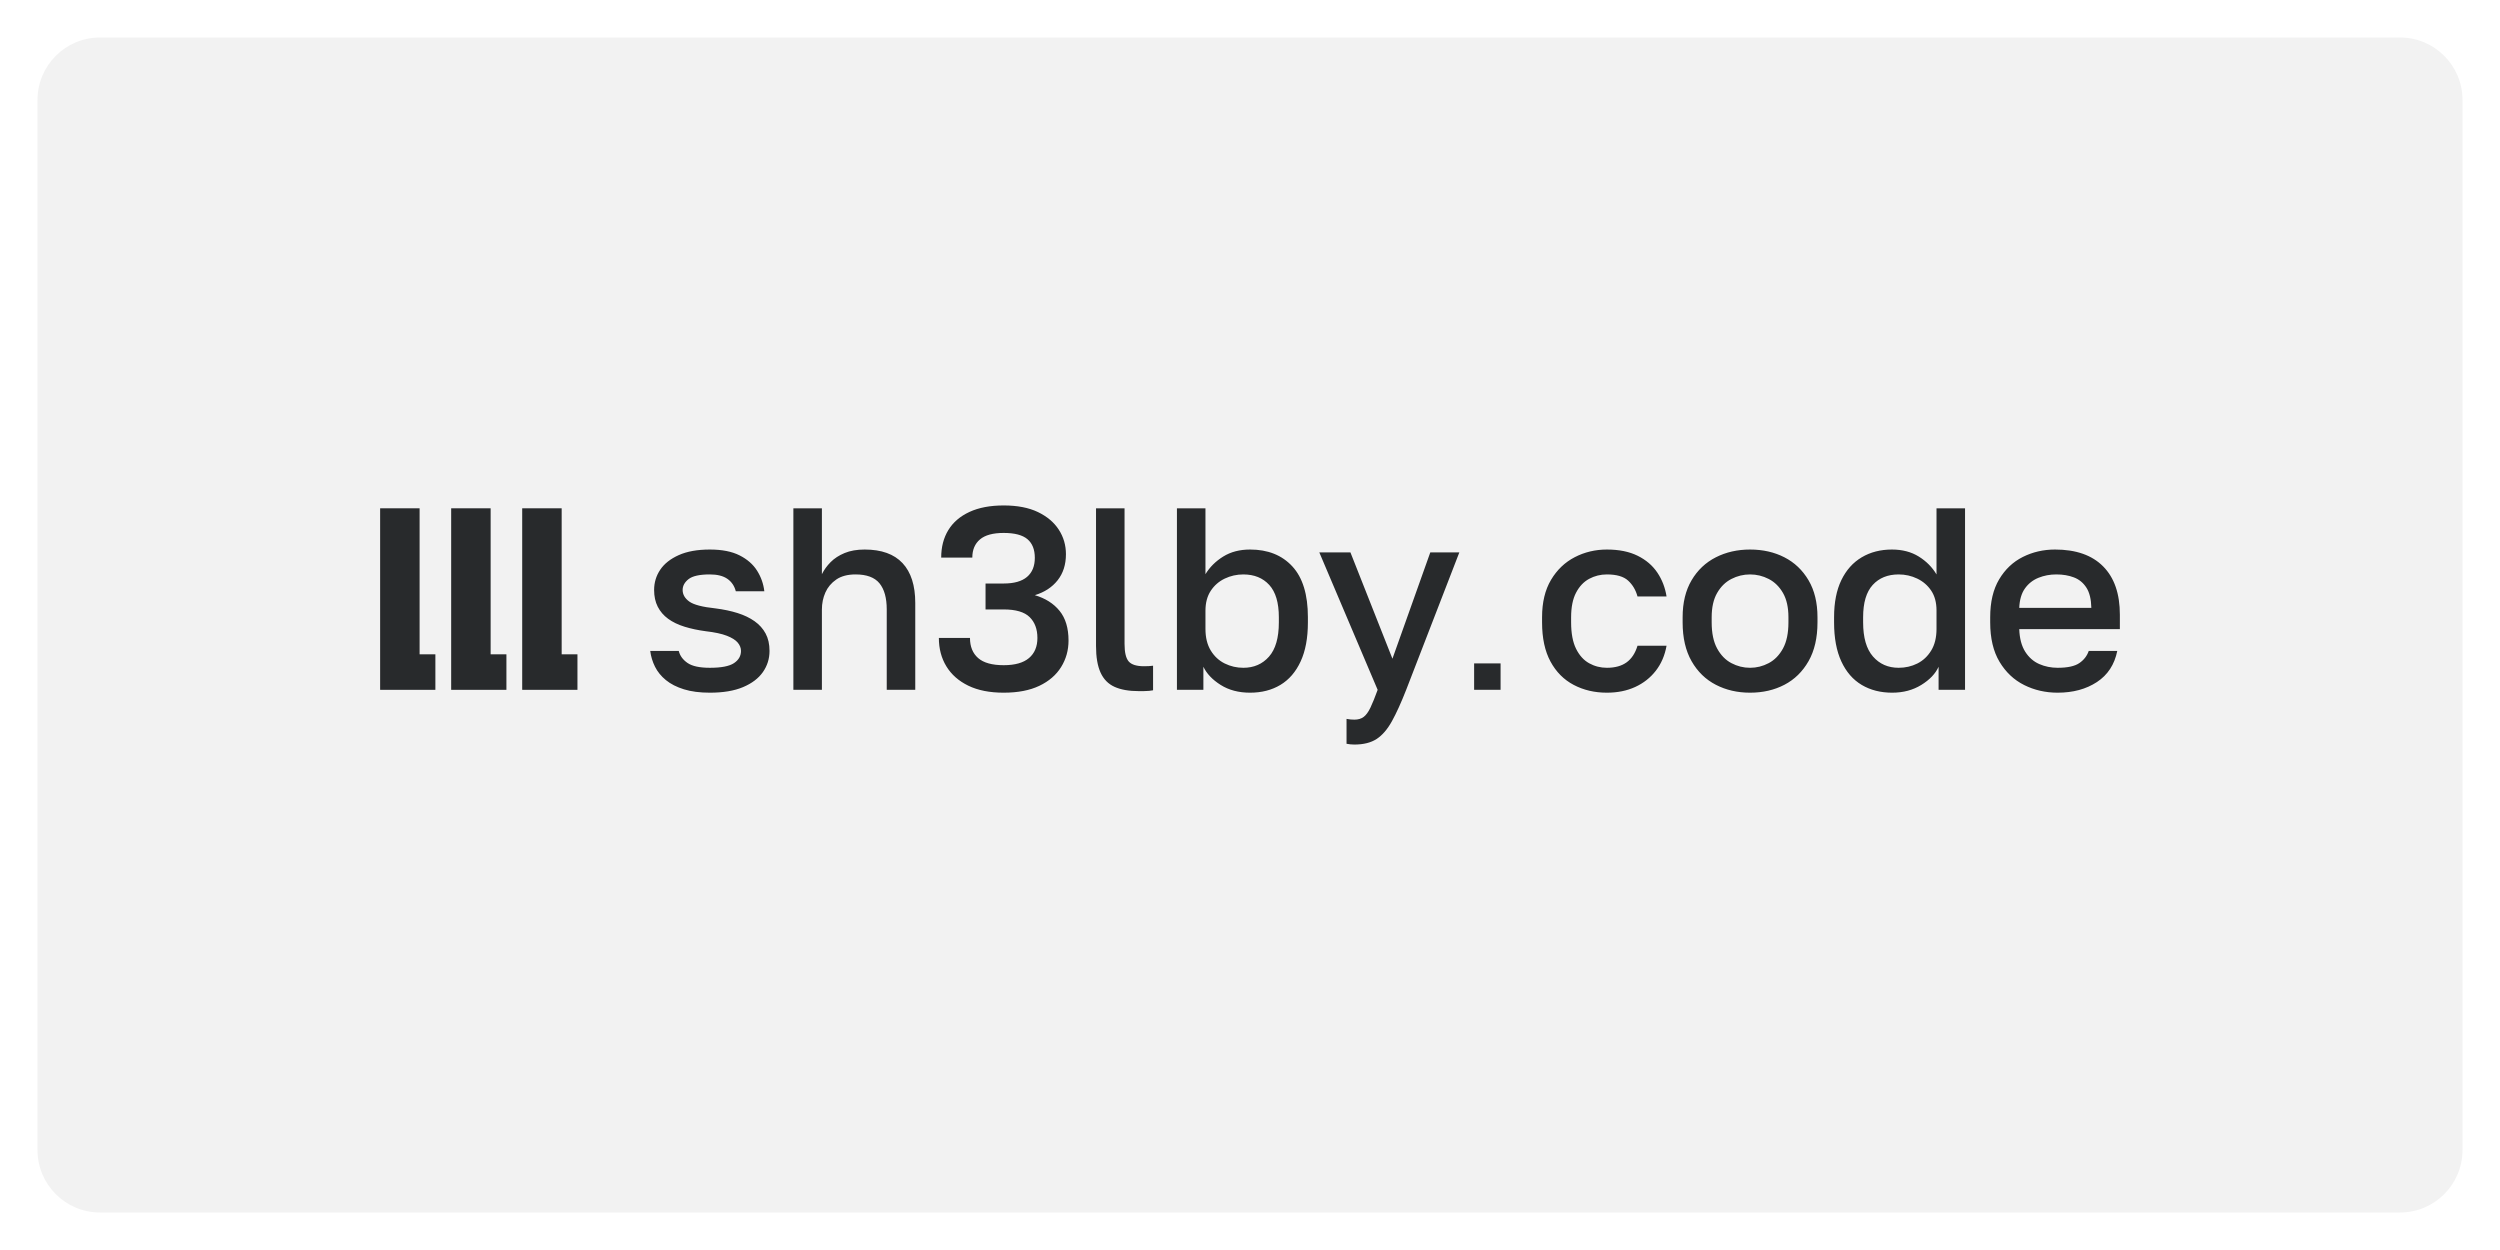
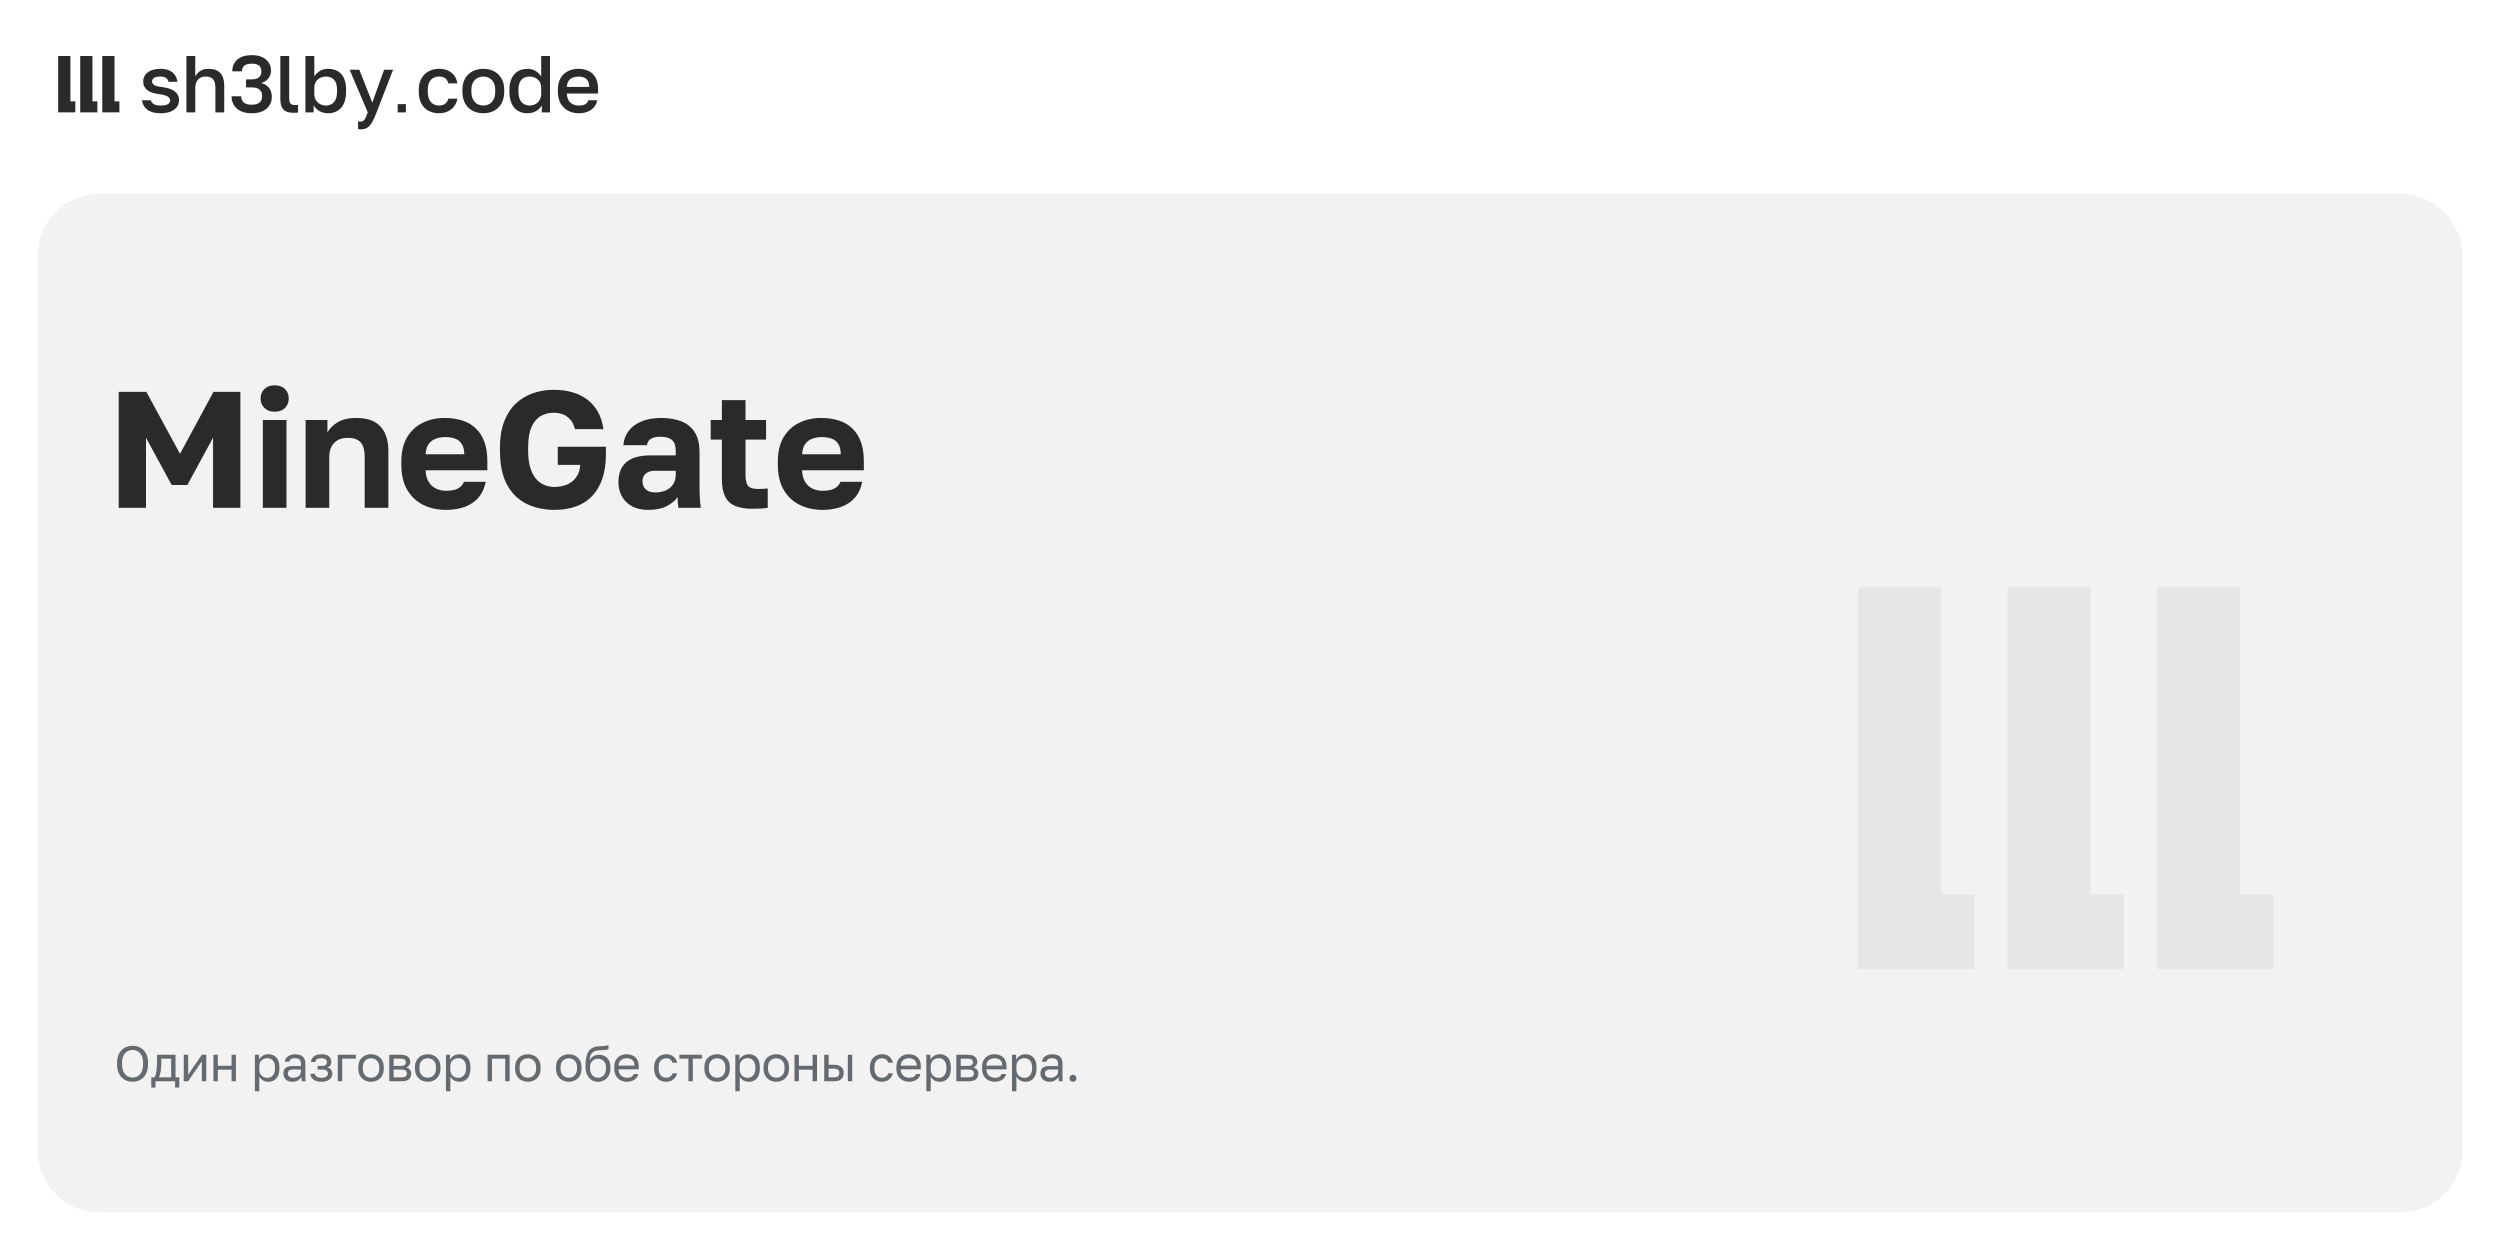
<svg xmlns="http://www.w3.org/2000/svg" width="1600" height="800" viewBox="0 0 1600 800" role="img">
  <rect x="0" y="0" width="1600" height="800" fill="#FFFFFF" />
-   <rect x="24" y="24" width="1552" height="752" fill="#F2F2F2" rx="40" />
-   <g transform="translate(220.0 293.5463) scale(0.8316692)">
+   <g transform="translate(30 26) scale(0.2581042)">
    <path fill="#282A2C" d="M28 36H68V184H84V220H28Z M100 36H140V184H156V220H100Z M172 36H212V184H228V220H172Z" transform="translate(6.741866 10.86334) scale(0.7592191)" />
    <path fill="#282A2C" d="M270 11Q212 11 170.0 -2.0Q128 -15 100.5 -37.5Q73 -60 58.5 -89.0Q44 -118 40 -150H150Q157 -122 184.0 -103.5Q211 -85 270 -85Q336 -85 363.0 -103.0Q390 -121 390 -150Q390 -167 377.5 -182.0Q365 -197 335.5 -208.5Q306 -220 254 -226Q209 -232 172.0 -243.5Q135 -255 109.0 -274.0Q83 -293 69.0 -320.5Q55 -348 55 -385Q55 -428 78.5 -463.0Q102 -498 150.0 -519.5Q198 -541 270 -541Q340 -541 384.5 -518.5Q429 -496 452.0 -459.5Q475 -423 480 -380H370Q362 -411 337.5 -428.0Q313 -445 270 -445Q211 -445 188.0 -427.0Q165 -409 165 -385Q165 -359 190.5 -340.5Q216 -322 292 -314Q339 -308 377.0 -296.0Q415 -284 442.5 -264.5Q470 -245 485.0 -217.0Q500 -189 500 -150Q500 -105 474.5 -68.5Q449 -32 398.0 -10.5Q347 11 270 11Z M592 0V-700H702V-446Q714.419 -471.053 735.71 -492.526Q757 -514 789.5 -527.5Q822 -541 867 -541Q964 -541 1013.0 -488.519Q1062.0 -436.038 1062 -335V0H952V-310Q952.0 -376.6 924.0 -410.8Q896 -445 831.76 -445.0Q786 -445 757.423 -425.357Q728.845 -405.714 715.423 -375.357Q702 -345 702 -310V0Z M1403 11Q1322 11 1266.5 -16.0Q1211 -43 1182.0 -90.5Q1153 -138 1153 -200H1273Q1273 -150 1304.5 -122.5Q1336 -95 1403 -95Q1468 -95 1500.5 -122.5Q1533 -150 1533 -200Q1533 -251 1503.0 -280.5Q1473 -310 1403 -310H1333V-410H1403Q1463 -410 1493.0 -435.5Q1523 -461 1523 -509Q1523 -557 1494.5 -581.0Q1466 -605 1403 -605Q1341 -605 1311.5 -580.0Q1282 -555 1282 -510H1162Q1162 -571 1189.5 -616.0Q1217 -661 1271.0 -686.0Q1325 -711 1403 -711Q1482 -711 1535.0 -685.5Q1588 -660 1615.5 -617.5Q1643 -575 1643 -523Q1643 -463 1611.0 -422.5Q1579 -382 1523 -365Q1584 -347 1618.5 -304.5Q1653 -262 1653 -190Q1653 -134 1624.5 -88.0Q1596 -42 1540.5 -15.5Q1485 11 1403 11Z M1924 5Q1867 5 1830.5 -11.5Q1794 -28 1776.5 -66.5Q1759 -105 1759 -169V-700H1869V-177Q1869 -128 1885.0 -109.5Q1901 -91 1944 -91Q1955 -91 1963.0 -91.5Q1971 -92 1979 -93V1.779Q1974 3 1963.5 4.0Q1953 5 1942.283 5.0Q1931.565 5.0 1924 5Z M2353 11Q2287 11 2239.5 -19.0Q2192 -49 2173 -89V0H2071V-700H2181V-446Q2206 -487 2249.5 -514.0Q2293 -541 2353 -541Q2456 -541 2516.0 -476.0Q2576 -411 2576 -280V-260Q2576 -170 2548.0 -109.5Q2520 -49 2470.0 -19.0Q2420 11 2353 11ZM2327 -85Q2388 -85 2426.0 -128.0Q2464 -171 2464 -260V-280Q2464 -364 2427.0 -404.5Q2390 -445 2327 -445Q2289 -445 2255.5 -429.0Q2222 -413 2201.5 -382.0Q2181 -351 2181 -305V-235Q2181 -185 2201.5 -151.5Q2222 -118 2255.5 -101.5Q2289 -85 2327 -85Z M2755 211Q2740 211 2725 208V112Q2740 115 2755 115Q2777 115 2791.0 104.5Q2805 94 2817.0 69.0Q2829 44 2845 0L2620 -530H2740L2902 -120L3048 -530H3160L2955 0Q2926 74 2900.0 121.0Q2874 168 2841.0 189.5Q2808 211 2755 211Z M3217 0h102v-102h-102Z M3729 11Q3658 11 3601.0 -19.0Q3544 -49 3511.5 -109.0Q3479 -169 3479 -260V-280Q3479 -366 3513.5 -424.0Q3548 -482 3605.0 -511.5Q3662 -541 3729 -541Q3799 -541 3847.5 -517.0Q3896 -493 3923.5 -452.0Q3951 -411 3959 -360H3847Q3837 -397 3811.0 -421.0Q3785 -445 3729 -445Q3692 -445 3660.5 -428.0Q3629 -411 3610.0 -374.5Q3591 -338 3591 -280V-260Q3591 -197 3610.0 -158.5Q3629 -120 3660.5 -102.5Q3692 -85 3729 -85Q3776 -85 3805.0 -106.0Q3834 -127 3847 -170H3959Q3949 -114 3917.5 -73.5Q3886 -33 3838.0 -11.0Q3790 11 3729 11Z M4281 11Q4208 11 4149.0 -19.5Q4090 -50 4055.5 -110.5Q4021 -171 4021 -260V-280Q4021 -364 4055.5 -422.5Q4090 -481 4149.0 -511.0Q4208 -541 4281 -541Q4355 -541 4413.5 -511.0Q4472 -481 4506.5 -422.5Q4541 -364 4541 -280V-260Q4541 -171 4506.5 -110.5Q4472 -50 4413.5 -19.5Q4355 11 4281 11ZM4281 -85Q4319 -85 4353.0 -103.0Q4387 -121 4408.0 -159.5Q4429 -198 4429 -260V-280Q4429 -337 4408.0 -373.5Q4387 -410 4353.0 -427.5Q4319 -445 4281 -445Q4243 -445 4209.0 -427.5Q4175 -410 4154.0 -373.5Q4133 -337 4133 -280V-260Q4133 -198 4154.0 -159.5Q4175 -121 4209.0 -103.0Q4243 -85 4281 -85Z M4829 11Q4762 11 4711.5 -19.0Q4661 -49 4633.0 -109.5Q4605 -170 4605 -260V-280Q4605 -365 4633.0 -423.0Q4661 -481 4711.5 -511.0Q4762 -541 4828 -541Q4888 -541 4931.5 -514.0Q4975 -487 5000 -445V-700H5110V0H5008V-89Q4990 -49 4941.5 -19.0Q4893 11 4829 11ZM4854 -85Q4893 -85 4926.0 -101.5Q4959 -118 4979.5 -151.5Q5000 -185 5000 -235V-306Q5000 -352 4979.5 -382.5Q4959 -413 4925.5 -429.0Q4892 -445 4854 -445Q4791 -445 4754.0 -404.5Q4717 -364 4717 -280V-260Q4717 -172 4755.0 -128.5Q4793 -85 4854 -85Z M5467 11Q5397 11 5338.0 -18.5Q5279 -48 5243.0 -108.0Q5207 -168 5207 -260V-280Q5207 -368 5241.5 -426.0Q5276 -484 5333.0 -512.5Q5390 -541 5457 -541Q5578 -541 5642.5 -476.0Q5707 -411 5707 -290V-234H5319Q5321 -180 5342.0 -147.0Q5363 -114 5396.0 -99.5Q5429 -85 5467 -85Q5524 -85 5550.5 -103.0Q5577 -121 5587 -150H5697Q5681 -71 5618.5 -30.0Q5556 11 5467 11ZM5462 -445Q5425 -445 5393.0 -432.0Q5361 -419 5341.0 -391.0Q5321 -363 5319 -316H5597Q5596 -366 5578.0 -394.0Q5560 -422 5530.0 -433.5Q5500 -445 5462 -445Z" transform="translate(227.8612 177.8915) scale(0.1995662)" />
  </g>
+   <rect x="24" y="124" width="1552" height="652" fill="#F2F2F2" rx="40" />
+   <g opacity="0.06">
+     <path fill="#282A2C" d="M28 36H68V184H84V220H28Z M100 36H140V184H156V220H100Z M172 36H212V184H228V220H172Z" transform="translate(1152 328) scale(1.328125)" />
+   </g>
+   <path fill="#282A2C" d="M7.976 0.0V-74.2H25.67L47.219 -34.547L68.626 -74.2H85.842V0.0H68.343V-44.855L51.914 -14.615H41.87L25.44 -44.855V0.0Z M100.226 0.0V-56.18H115.358V0.0ZM107.814 -61.506Q103.663 -61.506 101.227 -63.876Q98.791 -66.245 98.791 -69.946Q98.791 -73.648 101.218 -76.031Q103.645 -78.414 107.775 -78.414Q111.942 -78.414 114.368 -76.044Q116.793 -73.675 116.793 -69.974Q116.793 -66.272 114.379 -63.889Q111.965 -61.506 107.814 -61.506Z M127.604 0.0V-56.18H141.544V-48.234Q143.659 -52.033 148.13 -54.767Q152.601 -57.501 160.27 -57.501Q170.424 -57.501 175.492 -52.038Q180.56 -46.576 180.56 -36.265V0.0H165.393V-32.86Q165.393 -38.783 162.916 -41.773Q160.438 -44.763 154.588 -44.763Q150.443 -44.763 147.812 -43.108Q145.181 -41.454 143.959 -38.762Q142.736 -36.071 142.736 -32.86V0.0Z M217.443 1.321Q209.506 1.321 203.007 -1.813Q196.508 -4.947 192.685 -11.377Q188.863 -17.808 188.863 -27.56V-29.68Q188.863 -39.008 192.526 -45.136Q196.19 -51.264 202.466 -54.382Q208.742 -57.501 216.383 -57.501Q229.969 -57.501 236.936 -50.429Q243.903 -43.358 243.903 -29.985V-24.049H204.357Q204.542 -19.438 206.399 -16.496Q208.256 -13.555 211.169 -12.23Q214.082 -10.905 217.443 -10.905Q222.456 -10.905 225.194 -12.424Q227.933 -13.943 228.94 -16.655H242.843Q241.147 -7.729 234.478 -3.204Q227.809 1.321 217.443 1.321ZM216.913 -45.275Q213.768 -45.275 210.92 -44.239Q208.071 -43.204 206.333 -40.788Q204.595 -38.372 204.41 -34.251H229.147Q229.094 -38.637 227.427 -41.042Q225.76 -43.447 223.043 -44.361Q220.327 -45.275 216.913 -45.275Z M286.863 1.321Q276.926 1.321 269.009 -2.535Q261.092 -6.391 256.527 -14.76Q251.963 -23.13 251.963 -36.57V-38.69Q251.963 -48.296 254.681 -55.297Q257.4 -62.297 262.183 -66.765Q266.966 -71.232 273.172 -73.376Q279.377 -75.521 286.369 -75.521Q292.751 -75.521 298.102 -74.01Q303.452 -72.5 307.635 -69.437Q311.818 -66.374 314.538 -61.641Q317.259 -56.909 318.195 -50.376H300.007Q298.841 -54.599 296.631 -56.865Q294.42 -59.13 291.786 -59.989Q289.151 -60.848 286.369 -60.848Q281.837 -60.848 278.118 -58.742Q274.4 -56.635 272.204 -51.818Q270.009 -47.002 270.009 -38.69V-36.57Q270.009 -30.175 271.352 -25.762Q272.695 -21.35 275.009 -18.601Q277.323 -15.852 280.38 -14.602Q283.436 -13.352 286.863 -13.352Q291.121 -13.352 294.723 -14.811Q298.324 -16.271 300.694 -19.436Q303.064 -22.6 303.346 -27.498H288.983V-39.088H319.785V-34.45Q319.785 -25.047 317.387 -18.292Q314.989 -11.536 310.627 -7.162Q306.266 -2.787 300.233 -0.733Q294.199 1.321 286.863 1.321Z M346.726 1.321Q340.732 1.321 336.484 -0.985Q332.235 -3.29 330.009 -7.352Q327.783 -11.413 327.783 -16.43Q327.783 -24.839 332.842 -29.188Q337.901 -33.536 348.148 -33.536H364.485V-36.04Q364.485 -41.358 362.03 -43.422Q359.574 -45.487 354.733 -45.487Q350.378 -45.487 348.364 -44.041Q346.351 -42.594 346.108 -40.055H330.963Q331.281 -44.97 334.134 -48.93Q336.987 -52.89 342.329 -55.195Q347.671 -57.501 355.263 -57.501Q362.639 -57.501 368.114 -55.321Q373.588 -53.141 376.647 -48.323Q379.705 -43.504 379.705 -35.404V-14.31Q379.705 -9.858 379.888 -6.519Q380.072 -3.18 380.496 0.0H366.181Q365.881 -2.085 365.777 -3.394Q365.673 -4.704 365.673 -6.886Q363.297 -3.454 358.684 -1.067Q354.071 1.321 346.726 1.321ZM351.553 -9.845Q355.016 -9.845 357.988 -11.099Q360.961 -12.353 362.723 -14.928Q364.485 -17.503 364.485 -21.2V-23.704H351.023Q347.247 -23.704 345.213 -21.825Q343.179 -19.946 343.179 -17.106Q343.179 -13.837 345.242 -11.841Q347.304 -9.845 351.553 -9.845Z M413.58 0.618Q406.827 0.618 402.466 -1.228Q398.104 -3.074 396.05 -7.288Q393.996 -11.501 393.996 -18.524V-43.654H386.855V-56.18H393.996V-68.9H409.128V-56.18H422.285V-43.654H409.128V-20.957Q409.128 -16.143 410.755 -14.105Q412.382 -12.066 416.985 -12.066Q420.165 -12.066 423.345 -12.384V0.061Q421.331 0.3 419.154 0.459Q416.976 0.618 413.58 0.618Z M458.395 1.321Q450.458 1.321 443.959 -1.813Q437.46 -4.947 433.637 -11.377Q429.815 -17.808 429.815 -27.56V-29.68Q429.815 -39.008 433.478 -45.136Q437.142 -51.264 443.418 -54.382Q449.694 -57.501 457.335 -57.501Q470.921 -57.501 477.888 -50.429Q484.855 -43.358 484.855 -29.985V-24.049H445.309Q445.494 -19.438 447.351 -16.496Q449.208 -13.555 452.121 -12.23Q455.034 -10.905 458.395 -10.905Q463.408 -10.905 466.146 -12.424Q468.885 -13.943 469.892 -16.655H483.795Q482.099 -7.729 475.43 -3.204Q468.761 1.321 458.395 1.321ZM457.865 -45.275Q454.72 -45.275 451.872 -44.239Q449.023 -43.204 447.285 -40.788Q445.547 -38.372 445.362 -34.251H470.099Q470.046 -38.637 468.379 -41.042Q466.712 -43.447 463.995 -44.361Q461.279 -45.275 457.865 -45.275Z" transform="translate(68 325)" />
+   <path fill="#646A6E" d="M11.84 0.32Q9.92 0.32 8.144 -0.336Q6.368 -0.992 4.96 -2.368Q3.552 -3.744 2.736 -5.888Q1.92 -8.032 1.92 -11.04V-11.68Q1.92 -14.56 2.736 -16.64Q3.552 -18.72 4.96 -20.08Q6.368 -21.44 8.144 -22.08Q9.92 -22.72 11.84 -22.72Q13.76 -22.72 15.536 -22.08Q17.312 -21.44 18.72 -20.08Q20.128 -18.72 20.944 -16.64Q21.76 -14.56 21.76 -11.68V-11.04Q21.76 -8.032 20.944 -5.888Q20.128 -3.744 18.72 -2.368Q17.312 -0.992 15.536 -0.336Q13.76 0.32 11.84 0.32ZM11.84 -2.368Q13.6 -2.368 15.12 -3.232Q16.64 -4.096 17.6 -6.016Q18.56 -7.936 18.56 -11.04V-11.68Q18.56 -14.624 17.6 -16.464Q16.64 -18.304 15.12 -19.168Q13.6 -20.032 11.84 -20.032Q10.112 -20.032 8.576 -19.168Q7.04 -18.304 6.08 -16.464Q5.12 -14.624 5.12 -11.68V-11.04Q5.12 -7.936 6.08 -6.016Q7.04 -4.096 8.576 -3.232Q10.112 -2.368 11.84 -2.368Z M23.82 4.0V-2.496H25.9Q26.38 -3.136 26.732 -4.656Q27.084 -6.176 27.292 -8.224Q27.5 -10.272 27.5 -12.48V-16.96H39.34V-2.496H41.74V4.0H39.052V0.0H26.508V4.0ZM28.78 -2.496H36.524V-14.464H30.252V-11.84Q30.252 -9.152 29.884 -6.64Q29.516 -4.128 28.78 -2.496Z M44.6 0.0V-16.96H47.416V-4.16L56.184 -16.96H59.0V0.0H56.184V-12.8L47.416 0.0Z M63.62 0.0V-16.96H66.436V-9.888H75.204V-16.96H78.02V0.0H75.204V-7.392H66.436V0.0Z  M90.14 6.4V-16.96H92.764V-13.76Q93.628 -15.456 95.18 -16.368Q96.732 -17.28 98.78 -17.28Q101.98 -17.28 103.9 -15.184Q105.82 -13.088 105.82 -8.96V-8.32Q105.82 -5.44 104.94 -3.52Q104.06 -1.6 102.476 -0.64Q100.892 0.32 98.78 0.32Q96.604 0.32 95.148 -0.64Q93.692 -1.6 92.956 -3.04V6.4ZM98.14 -2.176Q100.22 -2.176 101.612 -3.744Q103.004 -5.312 103.004 -8.32V-8.96Q103.004 -11.744 101.612 -13.264Q100.22 -14.784 98.14 -14.784Q96.604 -14.784 95.436 -14.144Q94.268 -13.504 93.612 -12.4Q92.956 -11.296 92.956 -9.92V-7.36Q92.956 -5.824 93.612 -4.656Q94.268 -3.488 95.436 -2.832Q96.604 -2.176 98.14 -2.176Z M114.152 0.32Q112.296 0.32 111.0 -0.368Q109.704 -1.056 109.032 -2.256Q108.36 -3.456 108.36 -4.96Q108.36 -7.488 109.848 -8.608Q111.336 -9.728 114.12 -9.728H119.624V-10.88Q119.624 -13.056 118.648 -13.888Q117.672 -14.72 115.72 -14.72Q113.896 -14.72 113.064 -14.032Q112.232 -13.344 112.136 -12.48H109.32Q109.416 -13.856 110.248 -14.928Q111.08 -16.0 112.52 -16.64Q113.96 -17.28 115.88 -17.28Q117.896 -17.28 119.368 -16.656Q120.84 -16.032 121.64 -14.704Q122.44 -13.376 122.44 -11.2V-4.32Q122.44 -2.976 122.456 -1.968Q122.472 -0.96 122.6 0.0H120.136Q120.04 -0.736 120.008 -1.392Q119.976 -2.048 119.976 -2.88Q119.304 -1.536 117.8 -0.608Q116.296 0.32 114.152 0.32ZM114.76 -2.24Q116.104 -2.24 117.208 -2.72Q118.312 -3.2 118.968 -4.128Q119.624 -5.056 119.624 -6.4V-7.552H114.6Q113.032 -7.552 112.136 -6.928Q111.24 -6.304 111.24 -4.96Q111.24 -3.776 112.088 -3.008Q112.936 -2.24 114.76 -2.24Z M132.66 0.32Q130.548 0.32 129.012 -0.288Q127.476 -0.896 126.612 -2.048Q125.748 -3.2 125.62 -4.8H128.436Q128.596 -3.968 129.14 -3.392Q129.684 -2.816 130.58 -2.528Q131.476 -2.24 132.66 -2.24Q134.868 -2.24 135.876 -2.992Q136.884 -3.744 136.884 -4.8Q136.884 -6.048 136.052 -6.768Q135.22 -7.488 133.172 -7.488H130.26V-9.792H132.98Q134.74 -9.792 135.492 -10.464Q136.244 -11.136 136.244 -12.352Q136.244 -13.312 135.348 -14.016Q134.452 -14.72 132.66 -14.72Q130.708 -14.72 129.828 -14.096Q128.948 -13.472 128.756 -12.32H125.94Q126.068 -13.76 126.9 -14.88Q127.732 -16.0 129.204 -16.64Q130.676 -17.28 132.66 -17.28Q135.924 -17.28 137.492 -15.904Q139.06 -14.528 139.06 -12.352Q139.06 -11.136 138.452 -10.224Q137.844 -9.312 136.5 -8.8Q138.292 -8.32 138.996 -7.264Q139.7 -6.208 139.7 -4.8Q139.7 -3.424 138.9 -2.256Q138.1 -1.088 136.548 -0.384Q134.996 0.32 132.66 0.32Z M143.2 0.0V-16.96H154.72V-14.464H146.016V0.0Z M164.46 0.32Q162.316 0.32 160.444 -0.624Q158.572 -1.568 157.436 -3.488Q156.3 -5.408 156.3 -8.32V-8.96Q156.3 -11.712 157.436 -13.568Q158.572 -15.424 160.444 -16.352Q162.316 -17.28 164.46 -17.28Q166.636 -17.28 168.492 -16.352Q170.348 -15.424 171.484 -13.568Q172.62 -11.712 172.62 -8.96V-8.32Q172.62 -5.408 171.484 -3.488Q170.348 -1.568 168.492 -0.624Q166.636 0.32 164.46 0.32ZM164.46 -2.24Q165.772 -2.24 166.972 -2.832Q168.172 -3.424 168.956 -4.768Q169.74 -6.112 169.74 -8.32V-8.96Q169.74 -11.008 168.956 -12.272Q168.172 -13.536 166.972 -14.128Q165.772 -14.72 164.46 -14.72Q163.18 -14.72 161.964 -14.128Q160.748 -13.536 159.964 -12.272Q159.18 -11.008 159.18 -8.96V-8.32Q159.18 -6.112 159.964 -4.768Q160.748 -3.424 161.964 -2.832Q163.18 -2.24 164.46 -2.24Z M176.12 0.0V-16.96H183.48Q185.592 -16.96 186.936 -16.368Q188.28 -15.776 188.92 -14.736Q189.56 -13.696 189.56 -12.32Q189.56 -11.2 188.84 -10.192Q188.12 -9.184 187 -8.8Q188.568 -8.416 189.384 -7.344Q190.2 -6.272 190.2 -4.832Q190.2 -2.624 188.728 -1.312Q187.256 0.0 184.12 0.0ZM178.936 -2.496H184.12Q185.912 -2.496 186.648 -3.136Q187.384 -3.776 187.384 -4.96Q187.384 -6.176 186.648 -6.832Q185.912 -7.488 184.12 -7.488H178.936ZM178.936 -9.792H183.48Q185.304 -9.792 186.024 -10.432Q186.744 -11.072 186.744 -12.192Q186.744 -13.248 186.024 -13.856Q185.304 -14.464 183.48 -14.464H178.936Z M200.74 0.32Q198.596 0.32 196.724 -0.624Q194.852 -1.568 193.716 -3.488Q192.58 -5.408 192.58 -8.32V-8.96Q192.58 -11.712 193.716 -13.568Q194.852 -15.424 196.724 -16.352Q198.596 -17.28 200.74 -17.28Q202.916 -17.28 204.772 -16.352Q206.628 -15.424 207.764 -13.568Q208.9 -11.712 208.9 -8.96V-8.32Q208.9 -5.408 207.764 -3.488Q206.628 -1.568 204.772 -0.624Q202.916 0.32 200.74 0.32ZM200.74 -2.24Q202.052 -2.24 203.252 -2.832Q204.452 -3.424 205.236 -4.768Q206.02 -6.112 206.02 -8.32V-8.96Q206.02 -11.008 205.236 -12.272Q204.452 -13.536 203.252 -14.128Q202.052 -14.72 200.74 -14.72Q199.46 -14.72 198.244 -14.128Q197.028 -13.536 196.244 -12.272Q195.46 -11.008 195.46 -8.96V-8.32Q195.46 -6.112 196.244 -4.768Q197.028 -3.424 198.244 -2.832Q199.46 -2.24 200.74 -2.24Z M212.4 6.4V-16.96H215.024V-13.76Q215.888 -15.456 217.44 -16.368Q218.992 -17.28 221.04 -17.28Q224.24 -17.28 226.16 -15.184Q228.08 -13.088 228.08 -8.96V-8.32Q228.08 -5.44 227.2 -3.52Q226.32 -1.6 224.736 -0.64Q223.152 0.32 221.04 0.32Q218.864 0.32 217.408 -0.64Q215.952 -1.6 215.216 -3.04V6.4ZM220.4 -2.176Q222.48 -2.176 223.872 -3.744Q225.264 -5.312 225.264 -8.32V-8.96Q225.264 -11.744 223.872 -13.264Q222.48 -14.784 220.4 -14.784Q218.864 -14.784 217.696 -14.144Q216.528 -13.504 215.872 -12.4Q215.216 -11.296 215.216 -9.92V-7.36Q215.216 -5.824 215.872 -4.656Q216.528 -3.488 217.696 -2.832Q218.864 -2.176 220.4 -2.176Z  M239.08 0.0V-16.96H253.16V0.0H250.344V-14.464H241.896V0.0Z M264.82 0.32Q262.676 0.32 260.804 -0.624Q258.932 -1.568 257.796 -3.488Q256.66 -5.408 256.66 -8.32V-8.96Q256.66 -11.712 257.796 -13.568Q258.932 -15.424 260.804 -16.352Q262.676 -17.28 264.82 -17.28Q266.996 -17.28 268.852 -16.352Q270.708 -15.424 271.844 -13.568Q272.98 -11.712 272.98 -8.96V-8.32Q272.98 -5.408 271.844 -3.488Q270.708 -1.568 268.852 -0.624Q266.996 0.32 264.82 0.32ZM264.82 -2.24Q266.132 -2.24 267.332 -2.832Q268.532 -3.424 269.316 -4.768Q270.1 -6.112 270.1 -8.32V-8.96Q270.1 -11.008 269.316 -12.272Q268.532 -13.536 267.332 -14.128Q266.132 -14.72 264.82 -14.72Q263.54 -14.72 262.324 -14.128Q261.108 -13.536 260.324 -12.272Q259.54 -11.008 259.54 -8.96V-8.32Q259.54 -6.112 260.324 -4.768Q261.108 -3.424 262.324 -2.832Q263.54 -2.24 264.82 -2.24Z  M291.02 0.32Q288.876 0.32 287.004 -0.624Q285.132 -1.568 283.996 -3.488Q282.86 -5.408 282.86 -8.32V-8.96Q282.86 -11.712 283.996 -13.568Q285.132 -15.424 287.004 -16.352Q288.876 -17.28 291.02 -17.28Q293.196 -17.28 295.052 -16.352Q296.908 -15.424 298.044 -13.568Q299.18 -11.712 299.18 -8.96V-8.32Q299.18 -5.408 298.044 -3.488Q296.908 -1.568 295.052 -0.624Q293.196 0.32 291.02 0.32ZM291.02 -2.24Q292.332 -2.24 293.532 -2.832Q294.732 -3.424 295.516 -4.768Q296.3 -6.112 296.3 -8.32V-8.96Q296.3 -11.008 295.516 -12.272Q294.732 -13.536 293.532 -14.128Q292.332 -14.72 291.02 -14.72Q289.74 -14.72 288.524 -14.128Q287.308 -13.536 286.524 -12.272Q285.74 -11.008 285.74 -8.96V-8.32Q285.74 -6.112 286.524 -4.768Q287.308 -3.424 288.524 -2.832Q289.74 -2.24 291.02 -2.24Z M309.72 0.32Q307.48 0.32 305.672 -0.816Q303.864 -1.952 302.792 -4.096Q301.72 -6.24 301.72 -9.28V-9.92Q301.72 -13.76 302.504 -16.48Q303.288 -19.2 305.176 -20.72Q307.064 -22.24 310.36 -22.4Q311.704 -22.464 312.824 -22.512Q313.944 -22.56 314.84 -22.704Q315.736 -22.848 316.44 -23.2V-20.48Q316.12 -20.288 315.4 -20.16Q314.68 -20.032 313.56 -19.952Q312.44 -19.872 310.84 -19.808Q308.792 -19.776 307.4 -19.136Q306.008 -18.496 305.24 -17.088Q304.472 -15.68 304.28 -13.28Q304.792 -14.432 305.688 -15.248Q306.584 -16.064 307.768 -16.512Q308.952 -16.96 310.36 -16.96Q312.536 -16.96 314.184 -16.0Q315.832 -15.04 316.776 -13.248Q317.72 -11.456 317.72 -8.96V-8.32Q317.72 -5.696 316.68 -3.76Q315.64 -1.824 313.832 -0.752Q312.024 0.32 309.72 0.32ZM309.72 -2.24Q311.96 -2.24 313.4 -3.792Q314.84 -5.344 314.84 -8.32V-8.96Q314.84 -11.424 313.4 -12.912Q311.96 -14.4 309.72 -14.4Q307.48 -14.4 306.04 -12.912Q304.6 -11.424 304.6 -8.96V-8.32Q304.6 -6.432 305.288 -5.072Q305.976 -3.712 307.144 -2.976Q308.312 -2.24 309.72 -2.24Z M328.26 0.32Q326.116 0.32 324.244 -0.608Q322.372 -1.536 321.236 -3.456Q320.1 -5.376 320.1 -8.32V-8.96Q320.1 -11.776 321.188 -13.616Q322.276 -15.456 324.068 -16.368Q325.86 -17.28 327.94 -17.28Q331.684 -17.28 333.732 -15.232Q335.78 -13.184 335.78 -9.44V-7.648H322.916Q322.916 -5.664 323.732 -4.48Q324.548 -3.296 325.78 -2.768Q327.012 -2.24 328.26 -2.24Q330.18 -2.24 331.22 -2.88Q332.26 -3.52 332.708 -4.64H335.46Q334.948 -2.208 332.948 -0.944Q330.948 0.32 328.26 0.32ZM328.1 -14.72Q326.788 -14.72 325.604 -14.224Q324.42 -13.728 323.668 -12.672Q322.916 -11.616 322.916 -9.952H333.124Q333.092 -11.712 332.404 -12.752Q331.716 -13.792 330.596 -14.256Q329.476 -14.72 328.1 -14.72Z  M353.34 0.32Q351.164 0.32 349.42 -0.624Q347.676 -1.568 346.668 -3.488Q345.66 -5.408 345.66 -8.32V-8.96Q345.66 -11.712 346.748 -13.568Q347.836 -15.424 349.596 -16.352Q351.356 -17.28 353.34 -17.28Q355.356 -17.28 356.812 -16.56Q358.268 -15.84 359.164 -14.608Q360.06 -13.376 360.38 -11.84H357.5Q356.988 -13.056 356.076 -13.888Q355.164 -14.72 353.34 -14.72Q352.092 -14.72 351.004 -14.128Q349.916 -13.536 349.228 -12.272Q348.54 -11.008 348.54 -8.96V-8.32Q348.54 -6.144 349.228 -4.8Q349.916 -3.456 351.004 -2.848Q352.092 -2.24 353.34 -2.24Q354.908 -2.24 355.98 -3.008Q357.052 -3.776 357.5 -5.12H360.38Q359.996 -3.456 359.004 -2.224Q358.012 -0.992 356.572 -0.336Q355.132 0.32 353.34 0.32Z M367.592 0.0V-14.464H361.8V-16.96H376.2V-14.464H370.408V0.0Z M385.94 0.32Q383.796 0.32 381.924 -0.624Q380.052 -1.568 378.916 -3.488Q377.78 -5.408 377.78 -8.32V-8.96Q377.78 -11.712 378.916 -13.568Q380.052 -15.424 381.924 -16.352Q383.796 -17.28 385.94 -17.28Q388.116 -17.28 389.972 -16.352Q391.828 -15.424 392.964 -13.568Q394.1 -11.712 394.1 -8.96V-8.32Q394.1 -5.408 392.964 -3.488Q391.828 -1.568 389.972 -0.624Q388.116 0.32 385.94 0.32ZM385.94 -2.24Q387.252 -2.24 388.452 -2.832Q389.652 -3.424 390.436 -4.768Q391.22 -6.112 391.22 -8.32V-8.96Q391.22 -11.008 390.436 -12.272Q389.652 -13.536 388.452 -14.128Q387.252 -14.72 385.94 -14.72Q384.66 -14.72 383.444 -14.128Q382.228 -13.536 381.444 -12.272Q380.66 -11.008 380.66 -8.96V-8.32Q380.66 -6.112 381.444 -4.768Q382.228 -3.424 383.444 -2.832Q384.66 -2.24 385.94 -2.24Z M397.6 6.4V-16.96H400.224V-13.76Q401.088 -15.456 402.64 -16.368Q404.192 -17.28 406.24 -17.28Q409.44 -17.28 411.36 -15.184Q413.28 -13.088 413.28 -8.96V-8.32Q413.28 -5.44 412.4 -3.52Q411.52 -1.6 409.936 -0.64Q408.352 0.32 406.24 0.32Q404.064 0.32 402.608 -0.64Q401.152 -1.6 400.416 -3.04V6.4ZM405.6 -2.176Q407.68 -2.176 409.072 -3.744Q410.464 -5.312 410.464 -8.32V-8.96Q410.464 -11.744 409.072 -13.264Q407.68 -14.784 405.6 -14.784Q404.064 -14.784 402.896 -14.144Q401.728 -13.504 401.072 -12.4Q400.416 -11.296 400.416 -9.92V-7.36Q400.416 -5.824 401.072 -4.656Q401.728 -3.488 402.896 -2.832Q404.064 -2.176 405.6 -2.176Z M423.82 0.32Q421.676 0.32 419.804 -0.624Q417.932 -1.568 416.796 -3.488Q415.66 -5.408 415.66 -8.32V-8.96Q415.66 -11.712 416.796 -13.568Q417.932 -15.424 419.804 -16.352Q421.676 -17.28 423.82 -17.28Q425.996 -17.28 427.852 -16.352Q429.708 -15.424 430.844 -13.568Q431.98 -11.712 431.98 -8.96V-8.32Q431.98 -5.408 430.844 -3.488Q429.708 -1.568 427.852 -0.624Q425.996 0.32 423.82 0.32ZM423.82 -2.24Q425.132 -2.24 426.332 -2.832Q427.532 -3.424 428.316 -4.768Q429.1 -6.112 429.1 -8.32V-8.96Q429.1 -11.008 428.316 -12.272Q427.532 -13.536 426.332 -14.128Q425.132 -14.72 423.82 -14.72Q422.54 -14.72 421.324 -14.128Q420.108 -13.536 419.324 -12.272Q418.54 -11.008 418.54 -8.96V-8.32Q418.54 -6.112 419.324 -4.768Q420.108 -3.424 421.324 -2.832Q422.54 -2.24 423.82 -2.24Z M435.48 0.0V-16.96H438.296V-9.888H447.064V-16.96H449.88V0.0H447.064V-7.392H438.296V0.0Z M454.5 0.0V-16.96H457.316V-10.56H460.74Q463.94 -10.56 465.46 -9.152Q466.98 -7.744 466.98 -5.248Q466.98 -3.648 466.308 -2.464Q465.636 -1.28 464.26 -0.64Q462.884 0.0 460.74 0.0ZM457.316 -2.496H460.58Q462.564 -2.496 463.364 -3.2Q464.164 -3.904 464.164 -5.28Q464.164 -6.656 463.364 -7.36Q462.564 -8.064 460.58 -8.064H457.316ZM469.604 0.0V-16.96H472.42V0.0Z  M491.42 0.32Q489.244 0.32 487.5 -0.624Q485.756 -1.568 484.748 -3.488Q483.74 -5.408 483.74 -8.32V-8.96Q483.74 -11.712 484.828 -13.568Q485.916 -15.424 487.676 -16.352Q489.436 -17.28 491.42 -17.28Q493.436 -17.28 494.892 -16.56Q496.348 -15.84 497.244 -14.608Q498.14 -13.376 498.46 -11.84H495.58Q495.068 -13.056 494.156 -13.888Q493.244 -14.72 491.42 -14.72Q490.172 -14.72 489.084 -14.128Q487.996 -13.536 487.308 -12.272Q486.62 -11.008 486.62 -8.96V-8.32Q486.62 -6.144 487.308 -4.8Q487.996 -3.456 489.084 -2.848Q490.172 -2.24 491.42 -2.24Q492.988 -2.24 494.06 -3.008Q495.132 -3.776 495.58 -5.12H498.46Q498.076 -3.456 497.084 -2.224Q496.092 -0.992 494.652 -0.336Q493.212 0.32 491.42 0.32Z M508.84 0.32Q506.696 0.32 504.824 -0.608Q502.952 -1.536 501.816 -3.456Q500.68 -5.376 500.68 -8.32V-8.96Q500.68 -11.776 501.768 -13.616Q502.856 -15.456 504.648 -16.368Q506.44 -17.28 508.52 -17.28Q512.264 -17.28 514.312 -15.232Q516.36 -13.184 516.36 -9.44V-7.648H503.496Q503.496 -5.664 504.312 -4.48Q505.128 -3.296 506.36 -2.768Q507.592 -2.24 508.84 -2.24Q510.76 -2.24 511.8 -2.88Q512.84 -3.52 513.288 -4.64H516.04Q515.528 -2.208 513.528 -0.944Q511.528 0.32 508.84 0.32ZM508.68 -14.72Q507.368 -14.72 506.184 -14.224Q505 -13.728 504.248 -12.672Q503.496 -11.616 503.496 -9.952H513.704Q513.672 -11.712 512.984 -12.752Q512.296 -13.792 511.176 -14.256Q510.056 -14.72 508.68 -14.72Z M519.86 6.4V-16.96H522.484V-13.76Q523.348 -15.456 524.9 -16.368Q526.452 -17.28 528.5 -17.28Q531.7 -17.28 533.62 -15.184Q535.54 -13.088 535.54 -8.96V-8.32Q535.54 -5.44 534.66 -3.52Q533.78 -1.6 532.196 -0.64Q530.612 0.32 528.5 0.32Q526.324 0.32 524.868 -0.64Q523.412 -1.6 522.676 -3.04V6.4ZM527.86 -2.176Q529.94 -2.176 531.332 -3.744Q532.724 -5.312 532.724 -8.32V-8.96Q532.724 -11.744 531.332 -13.264Q529.94 -14.784 527.86 -14.784Q526.324 -14.784 525.156 -14.144Q523.988 -13.504 523.332 -12.4Q522.676 -11.296 522.676 -9.92V-7.36Q522.676 -5.824 523.332 -4.656Q523.988 -3.488 525.156 -2.832Q526.324 -2.176 527.86 -2.176Z M539.04 0.0V-16.96H546.4Q548.512 -16.96 549.856 -16.368Q551.2 -15.776 551.84 -14.736Q552.48 -13.696 552.48 -12.32Q552.48 -11.2 551.76 -10.192Q551.04 -9.184 549.92 -8.8Q551.488 -8.416 552.304 -7.344Q553.12 -6.272 553.12 -4.832Q553.12 -2.624 551.648 -1.312Q550.176 0.0 547.04 0.0ZM541.856 -2.496H547.04Q548.832 -2.496 549.568 -3.136Q550.304 -3.776 550.304 -4.96Q550.304 -6.176 549.568 -6.832Q548.832 -7.488 547.04 -7.488H541.856ZM541.856 -9.792H546.4Q548.224 -9.792 548.944 -10.432Q549.664 -11.072 549.664 -12.192Q549.664 -13.248 548.944 -13.856Q548.224 -14.464 546.4 -14.464H541.856Z M563.66 0.32Q561.516 0.32 559.644 -0.608Q557.772 -1.536 556.636 -3.456Q555.5 -5.376 555.5 -8.32V-8.96Q555.5 -11.776 556.588 -13.616Q557.676 -15.456 559.468 -16.368Q561.26 -17.28 563.34 -17.28Q567.084 -17.28 569.132 -15.232Q571.18 -13.184 571.18 -9.44V-7.648H558.316Q558.316 -5.664 559.132 -4.48Q559.948 -3.296 561.18 -2.768Q562.412 -2.24 563.66 -2.24Q565.58 -2.24 566.62 -2.88Q567.66 -3.52 568.108 -4.64H570.86Q570.348 -2.208 568.348 -0.944Q566.348 0.32 563.66 0.32ZM563.5 -14.72Q562.188 -14.72 561.004 -14.224Q559.82 -13.728 559.068 -12.672Q558.316 -11.616 558.316 -9.952H568.524Q568.492 -11.712 567.804 -12.752Q567.116 -13.792 565.996 -14.256Q564.876 -14.72 563.5 -14.72Z M574.68 6.4V-16.96H577.304V-13.76Q578.168 -15.456 579.72 -16.368Q581.272 -17.28 583.32 -17.28Q586.52 -17.28 588.44 -15.184Q590.36 -13.088 590.36 -8.96V-8.32Q590.36 -5.44 589.48 -3.52Q588.6 -1.6 587.016 -0.64Q585.432 0.32 583.32 0.32Q581.144 0.32 579.688 -0.64Q578.232 -1.6 577.496 -3.04V6.4ZM582.68 -2.176Q584.76 -2.176 586.152 -3.744Q587.544 -5.312 587.544 -8.32V-8.96Q587.544 -11.744 586.152 -13.264Q584.76 -14.784 582.68 -14.784Q581.144 -14.784 579.976 -14.144Q578.808 -13.504 578.152 -12.4Q577.496 -11.296 577.496 -9.92V-7.36Q577.496 -5.824 578.152 -4.656Q578.808 -3.488 579.976 -2.832Q581.144 -2.176 582.68 -2.176Z M598.692 0.32Q596.836 0.32 595.54 -0.368Q594.244 -1.056 593.572 -2.256Q592.9 -3.456 592.9 -4.96Q592.9 -7.488 594.388 -8.608Q595.876 -9.728 598.66 -9.728H604.164V-10.88Q604.164 -13.056 603.188 -13.888Q602.212 -14.72 600.26 -14.72Q598.436 -14.72 597.604 -14.032Q596.772 -13.344 596.676 -12.48H593.86Q593.956 -13.856 594.788 -14.928Q595.62 -16.0 597.06 -16.64Q598.5 -17.28 600.42 -17.28Q602.436 -17.28 603.908 -16.656Q605.38 -16.032 606.18 -14.704Q606.98 -13.376 606.98 -11.2V-4.32Q606.98 -2.976 606.996 -1.968Q607.012 -0.96 607.14 0.0H604.676Q604.58 -0.736 604.548 -1.392Q604.516 -2.048 604.516 -2.88Q603.844 -1.536 602.34 -0.608Q600.836 0.32 598.692 0.32ZM599.3 -2.24Q600.644 -2.24 601.748 -2.72Q602.852 -3.2 603.508 -4.128Q604.164 -5.056 604.164 -6.4V-7.552H599.14Q597.572 -7.552 596.676 -6.928Q595.78 -6.304 595.78 -4.96Q595.78 -3.776 596.628 -3.008Q597.476 -2.24 599.3 -2.24Z M613.68 0.32Q613.072 0.32 612.56 0.016Q612.048 -0.288 611.744 -0.8Q611.44 -1.312 611.44 -1.92Q611.44 -2.88 612.096 -3.52Q612.752 -4.16 613.68 -4.16Q614.608 -4.16 615.264 -3.52Q615.92 -2.88 615.92 -1.92Q615.92 -1.312 615.616 -0.8Q615.312 -0.288 614.816 0.016Q614.32 0.32 613.68 0.32Z" transform="translate(73 692)" />
</svg>
